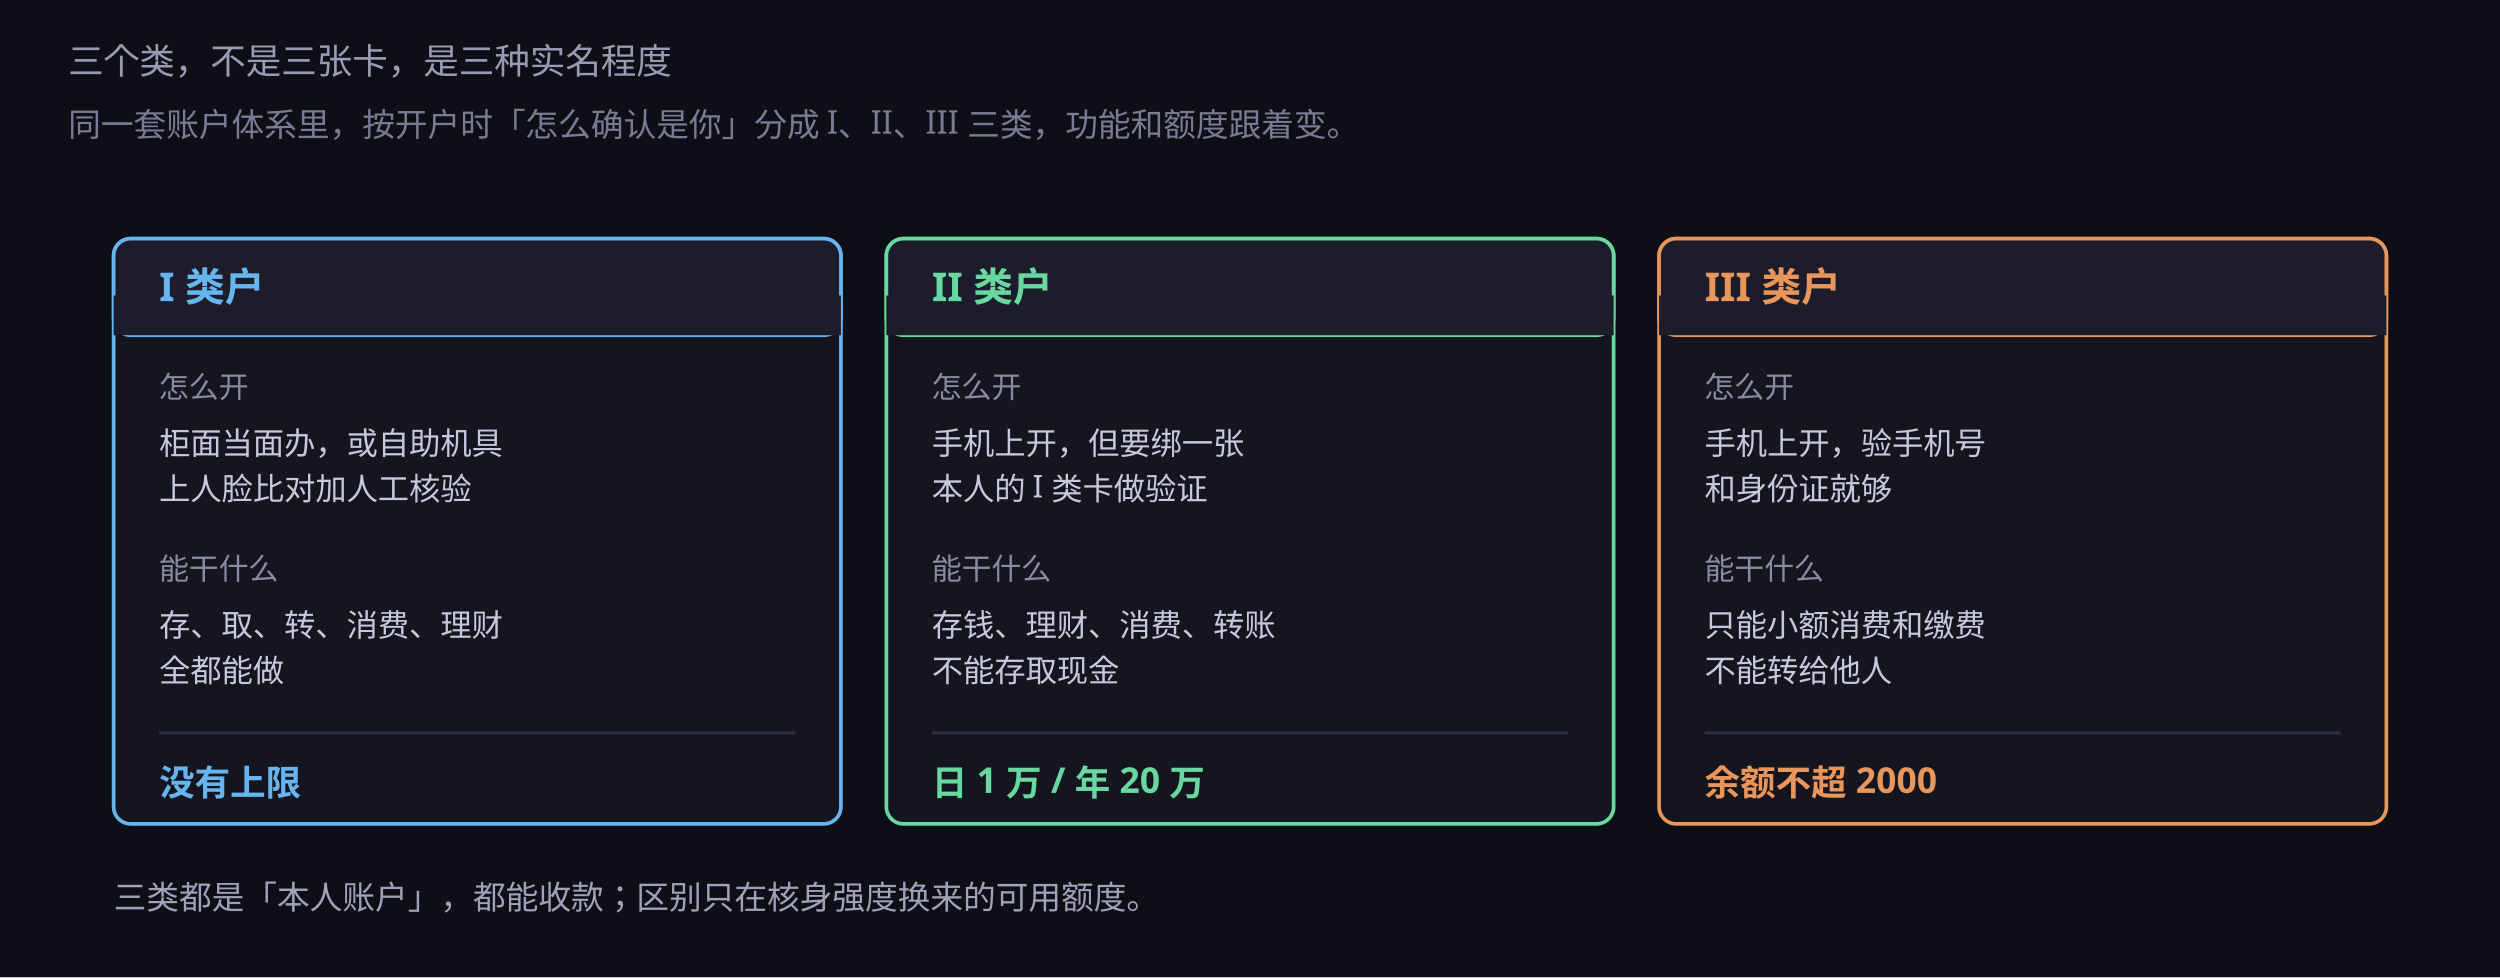
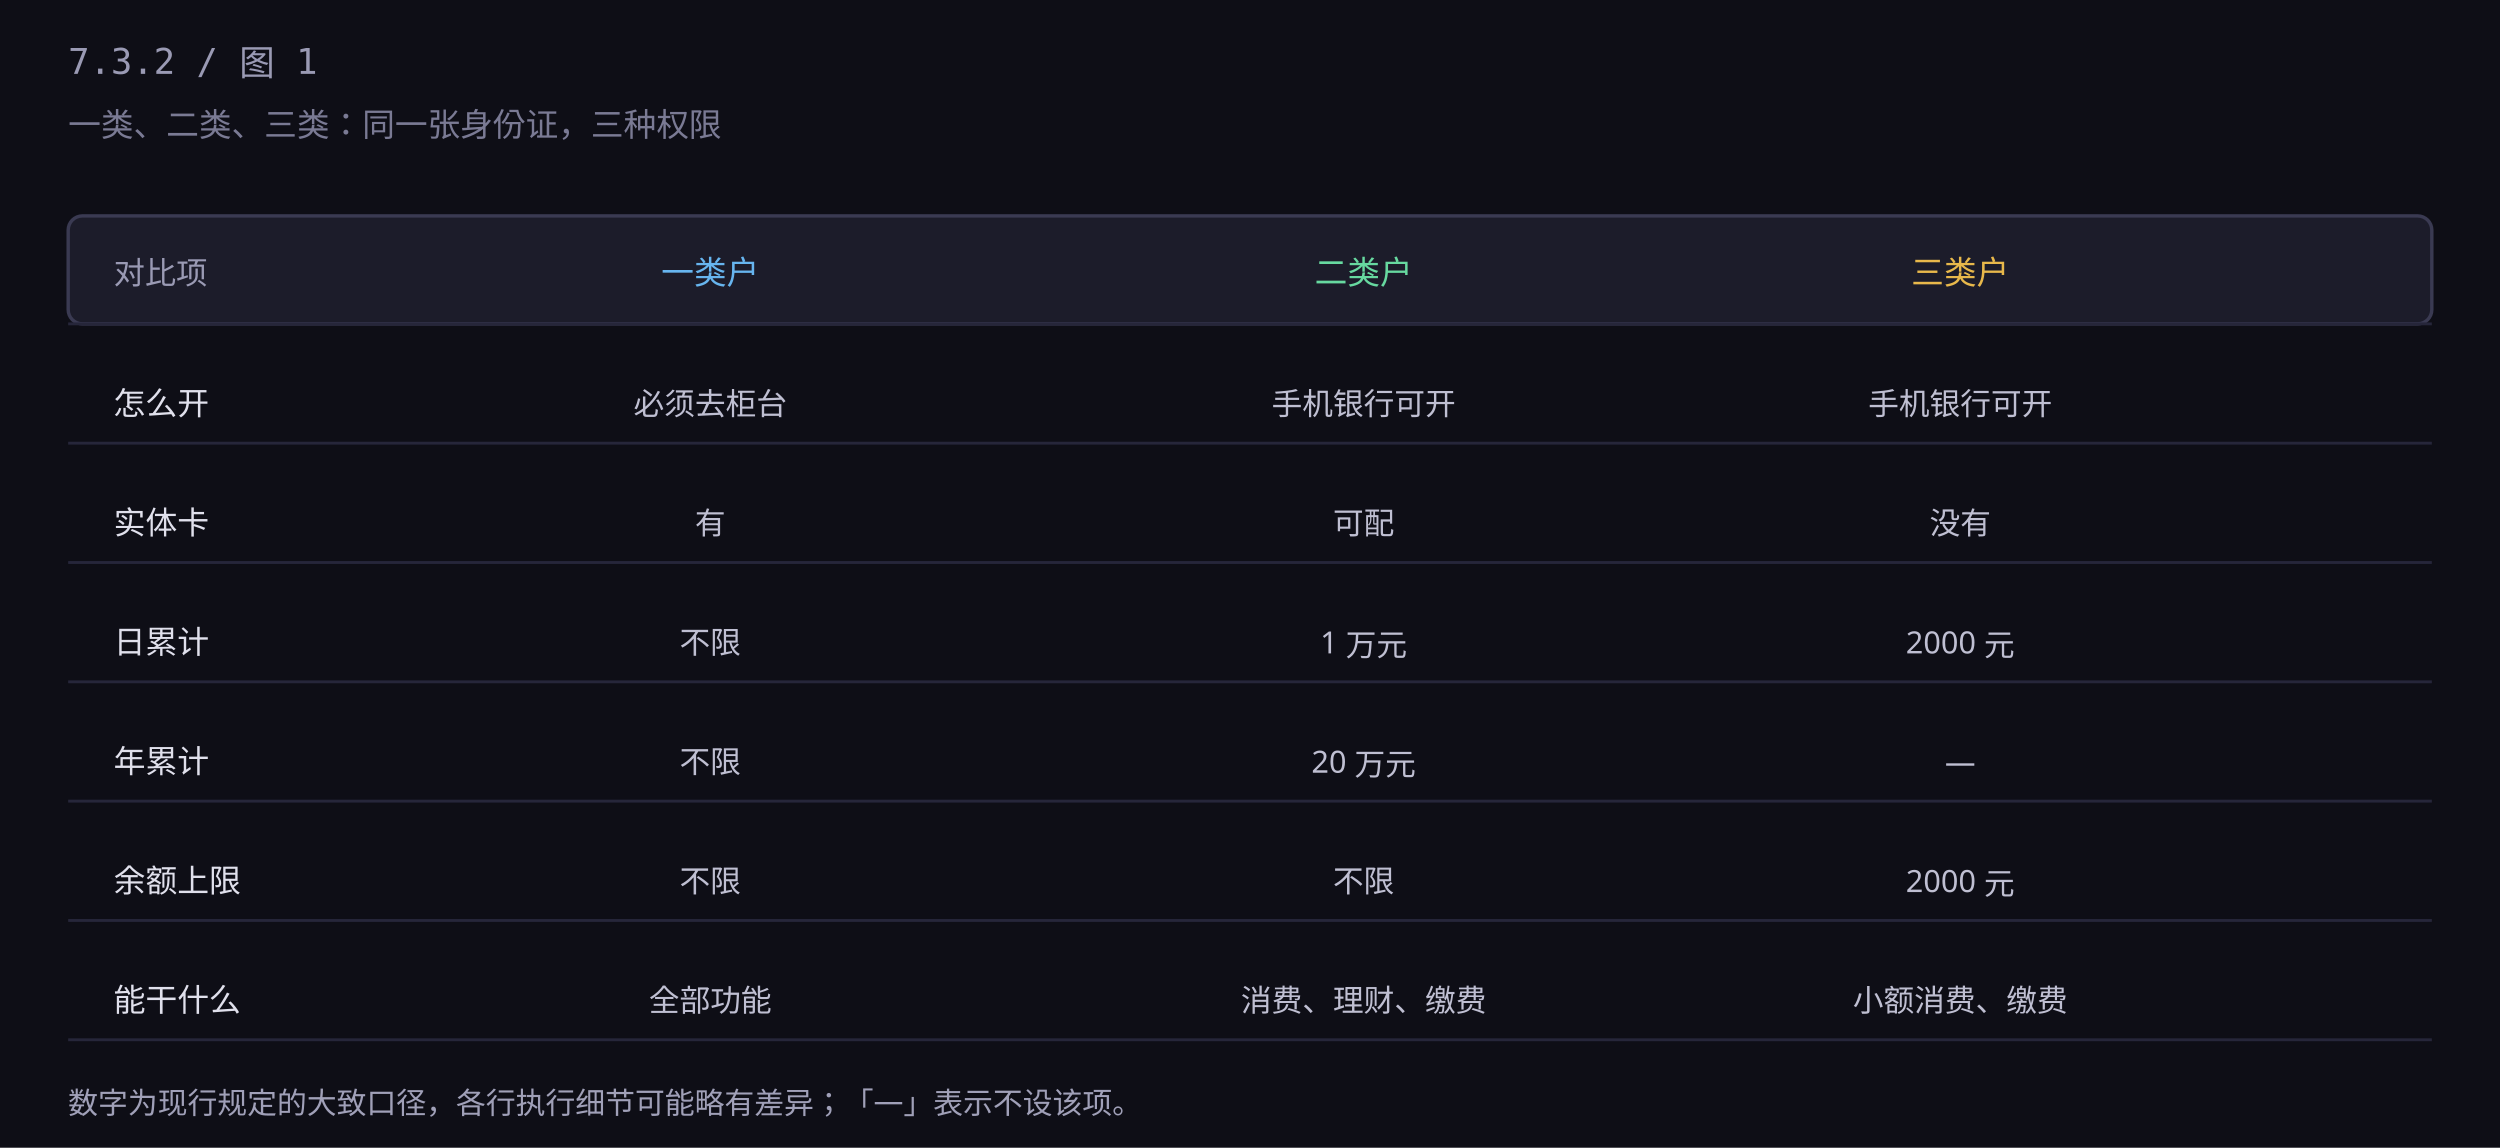
- <svg xmlns="http://www.w3.org/2000/svg" width="880" height="344" viewBox="0 0 880 344" font-family="'PingFang SC','Microsoft YaHei',sans-serif">
-   <rect width="880" height="344" fill="#0e0e16" />
-   <text x="24" y="26" fill="#9a9ab4" font-size="12.5" text-anchor="start" font-family="monospace">三个类，不是三张卡，是三种实名程度</text>
-   <text x="24" y="48" fill="#7a7a94" font-size="11.5" text-anchor="start" font-family="'PingFang SC','Microsoft YaHei',sans-serif">同一套账户体系里，按开户时「怎么确认是你」分成 I、II、III 三类，功能和额度跟着变。</text>
-   <rect x="40" y="84" width="256" height="206" rx="6" fill="#15151f" stroke="#67b5ef" stroke-width="1.3" />
-   <rect x="40" y="84" width="256" height="34" rx="6" fill="#1c1c2b" stroke="#67b5ef" stroke-width="1.3" />
-   <rect x="40" y="104" width="256" height="14" rx="0" fill="#1c1c2b" stroke="none" stroke-width="0" />
-   <text x="56" y="106" fill="#67b5ef" font-size="14" text-anchor="start" font-family="'PingFang SC','Microsoft YaHei',sans-serif" font-weight="600">I 类户</text>
-   <text x="56" y="140" fill="#8a8aa0" font-size="10.5" text-anchor="start" font-family="'PingFang SC','Microsoft YaHei',sans-serif">怎么开</text>
-   <text x="56" y="160" fill="#c8c8dc" font-size="11" text-anchor="start" font-family="'PingFang SC','Microsoft YaHei',sans-serif">柜面当面办，或自助机具</text>
-   <text x="56" y="176" fill="#c8c8dc" font-size="11" text-anchor="start" font-family="'PingFang SC','Microsoft YaHei',sans-serif">上人脸比对加人工核验</text>
-   <text x="56" y="204" fill="#8a8aa0" font-size="10.5" text-anchor="start" font-family="'PingFang SC','Microsoft YaHei',sans-serif">能干什么</text>
-   <text x="56" y="224" fill="#c8c8dc" font-size="11" text-anchor="start" font-family="'PingFang SC','Microsoft YaHei',sans-serif">存、取、转、消费、理财</text>
-   <text x="56" y="240" fill="#c8c8dc" font-size="11" text-anchor="start" font-family="'PingFang SC','Microsoft YaHei',sans-serif">全都能做</text>
-   <line x1="56" y1="258" x2="280" y2="258" stroke="#2e2e44" stroke-width="1" />
-   <text x="56" y="280" fill="#67b5ef" font-size="12.5" text-anchor="start" font-family="'PingFang SC','Microsoft YaHei',sans-serif" font-weight="600">没有上限</text>
-   <rect x="312" y="84" width="256" height="206" rx="6" fill="#15151f" stroke="#67d9a0" stroke-width="1.3" />
-   <rect x="312" y="84" width="256" height="34" rx="6" fill="#1c1c2b" stroke="#67d9a0" stroke-width="1.3" />
-   <rect x="312" y="104" width="256" height="14" rx="0" fill="#1c1c2b" stroke="none" stroke-width="0" />
-   <text x="328" y="106" fill="#67d9a0" font-size="14" text-anchor="start" font-family="'PingFang SC','Microsoft YaHei',sans-serif" font-weight="600">II 类户</text>
-   <text x="328" y="140" fill="#8a8aa0" font-size="10.5" text-anchor="start" font-family="'PingFang SC','Microsoft YaHei',sans-serif">怎么开</text>
-   <text x="328" y="160" fill="#c8c8dc" font-size="11" text-anchor="start" font-family="'PingFang SC','Microsoft YaHei',sans-serif">手机上开，但要绑一张</text>
-   <text x="328" y="176" fill="#c8c8dc" font-size="11" text-anchor="start" font-family="'PingFang SC','Microsoft YaHei',sans-serif">本人的 I 类卡做验证</text>
-   <text x="328" y="204" fill="#8a8aa0" font-size="10.5" text-anchor="start" font-family="'PingFang SC','Microsoft YaHei',sans-serif">能干什么</text>
-   <text x="328" y="224" fill="#c8c8dc" font-size="11" text-anchor="start" font-family="'PingFang SC','Microsoft YaHei',sans-serif">存钱、理财、消费、转账</text>
-   <text x="328" y="240" fill="#c8c8dc" font-size="11" text-anchor="start" font-family="'PingFang SC','Microsoft YaHei',sans-serif">不能存取现金</text>
-   <line x1="328" y1="258" x2="552" y2="258" stroke="#2e2e44" stroke-width="1" />
-   <text x="328" y="280" fill="#67d9a0" font-size="12.5" text-anchor="start" font-family="'PingFang SC','Microsoft YaHei',sans-serif" font-weight="600">日 1 万 / 年 20 万</text>
-   <rect x="584" y="84" width="256" height="206" rx="6" fill="#15151f" stroke="#e8965a" stroke-width="1.3" />
-   <rect x="584" y="84" width="256" height="34" rx="6" fill="#1c1c2b" stroke="#e8965a" stroke-width="1.3" />
-   <rect x="584" y="104" width="256" height="14" rx="0" fill="#1c1c2b" stroke="none" stroke-width="0" />
-   <text x="600" y="106" fill="#e8965a" font-size="14" text-anchor="start" font-family="'PingFang SC','Microsoft YaHei',sans-serif" font-weight="600">III 类户</text>
-   <text x="600" y="140" fill="#8a8aa0" font-size="10.5" text-anchor="start" font-family="'PingFang SC','Microsoft YaHei',sans-serif">怎么开</text>
-   <text x="600" y="160" fill="#c8c8dc" font-size="11" text-anchor="start" font-family="'PingFang SC','Microsoft YaHei',sans-serif">手机上开，验手机号</text>
-   <text x="600" y="176" fill="#c8c8dc" font-size="11" text-anchor="start" font-family="'PingFang SC','Microsoft YaHei',sans-serif">和身份证就够</text>
-   <text x="600" y="204" fill="#8a8aa0" font-size="10.5" text-anchor="start" font-family="'PingFang SC','Microsoft YaHei',sans-serif">能干什么</text>
-   <text x="600" y="224" fill="#c8c8dc" font-size="11" text-anchor="start" font-family="'PingFang SC','Microsoft YaHei',sans-serif">只能小额消费和缴费</text>
-   <text x="600" y="240" fill="#c8c8dc" font-size="11" text-anchor="start" font-family="'PingFang SC','Microsoft YaHei',sans-serif">不能转给他人</text>
-   <line x1="600" y1="258" x2="824" y2="258" stroke="#2e2e44" stroke-width="1" />
-   <text x="600" y="280" fill="#e8965a" font-size="12.5" text-anchor="start" font-family="'PingFang SC','Microsoft YaHei',sans-serif" font-weight="600">余额不超 2000</text>
-   <text x="40" y="320" fill="#a0a0b8" font-size="11.5" text-anchor="start" font-family="'PingFang SC','Microsoft YaHei',sans-serif">三类都是「本人账户」，都能收款；区别只在核身强度换来的可用额度。</text>
+ <svg xmlns="http://www.w3.org/2000/svg" width="880" height="404" viewBox="0 0 880 404" font-family="'PingFang SC','Microsoft YaHei',sans-serif">
+   <rect width="880" height="404" fill="#0e0e16" />
+   <text x="24" y="26" fill="#9a9ab4" font-size="12.5" text-anchor="start" font-family="monospace">7.3.2 / 图 1</text>
+   <text x="24" y="48" fill="#7a7a94" font-size="11.5" text-anchor="start" font-family="'PingFang SC','Microsoft YaHei',sans-serif">一类、二类、三类：同一张身份证，三种权限</text>
+   <rect x="24" y="76" width="832" height="38" rx="5" fill="#1c1c2a" stroke="#3a3a52" stroke-width="1.2" />
+   <text x="40" y="100" fill="#9a9ab4" font-size="11" text-anchor="start" font-family="'PingFang SC','Microsoft YaHei',sans-serif">对比项</text>
+   <text x="250" y="100" fill="#67b5ef" font-size="11.5" text-anchor="middle" font-family="'PingFang SC','Microsoft YaHei',sans-serif">一类户</text>
+   <text x="480" y="100" fill="#67d9a0" font-size="11.5" text-anchor="middle" font-family="'PingFang SC','Microsoft YaHei',sans-serif">二类户</text>
+   <text x="690" y="100" fill="#e8b84b" font-size="11.5" text-anchor="middle" font-family="'PingFang SC','Microsoft YaHei',sans-serif">三类户</text>
+   <line x1="24" y1="114" x2="856" y2="114" stroke="#26263a" stroke-width="1" />
+   <text x="40" y="146" fill="#e0e0ec" font-size="11.2" text-anchor="start" font-family="'PingFang SC','Microsoft YaHei',sans-serif">怎么开</text>
+   <text x="250" y="146" fill="#bfbfd2" font-size="10.8" text-anchor="middle" font-family="'PingFang SC','Microsoft YaHei',sans-serif">必须去柜台</text>
+   <text x="480" y="146" fill="#bfbfd2" font-size="10.8" text-anchor="middle" font-family="'PingFang SC','Microsoft YaHei',sans-serif">手机银行可开</text>
+   <text x="690" y="146" fill="#bfbfd2" font-size="10.8" text-anchor="middle" font-family="'PingFang SC','Microsoft YaHei',sans-serif">手机银行可开</text>
+   <line x1="24" y1="156" x2="856" y2="156" stroke="#26263a" stroke-width="1" />
+   <text x="40" y="188" fill="#e0e0ec" font-size="11.2" text-anchor="start" font-family="'PingFang SC','Microsoft YaHei',sans-serif">实体卡</text>
+   <text x="250" y="188" fill="#bfbfd2" font-size="10.8" text-anchor="middle" font-family="'PingFang SC','Microsoft YaHei',sans-serif">有</text>
+   <text x="480" y="188" fill="#bfbfd2" font-size="10.8" text-anchor="middle" font-family="'PingFang SC','Microsoft YaHei',sans-serif">可配</text>
+   <text x="690" y="188" fill="#bfbfd2" font-size="10.8" text-anchor="middle" font-family="'PingFang SC','Microsoft YaHei',sans-serif">没有</text>
+   <line x1="24" y1="198" x2="856" y2="198" stroke="#26263a" stroke-width="1" />
+   <text x="40" y="230" fill="#e0e0ec" font-size="11.2" text-anchor="start" font-family="'PingFang SC','Microsoft YaHei',sans-serif">日累计</text>
+   <text x="250" y="230" fill="#bfbfd2" font-size="10.8" text-anchor="middle" font-family="'PingFang SC','Microsoft YaHei',sans-serif">不限</text>
+   <text x="480" y="230" fill="#bfbfd2" font-size="10.8" text-anchor="middle" font-family="'PingFang SC','Microsoft YaHei',sans-serif">1 万元</text>
+   <text x="690" y="230" fill="#bfbfd2" font-size="10.8" text-anchor="middle" font-family="'PingFang SC','Microsoft YaHei',sans-serif">2000 元</text>
+   <line x1="24" y1="240" x2="856" y2="240" stroke="#26263a" stroke-width="1" />
+   <text x="40" y="272" fill="#e0e0ec" font-size="11.2" text-anchor="start" font-family="'PingFang SC','Microsoft YaHei',sans-serif">年累计</text>
+   <text x="250" y="272" fill="#bfbfd2" font-size="10.8" text-anchor="middle" font-family="'PingFang SC','Microsoft YaHei',sans-serif">不限</text>
+   <text x="480" y="272" fill="#bfbfd2" font-size="10.8" text-anchor="middle" font-family="'PingFang SC','Microsoft YaHei',sans-serif">20 万元</text>
+   <text x="690" y="272" fill="#bfbfd2" font-size="10.8" text-anchor="middle" font-family="'PingFang SC','Microsoft YaHei',sans-serif">—</text>
+   <line x1="24" y1="282" x2="856" y2="282" stroke="#26263a" stroke-width="1" />
+   <text x="40" y="314" fill="#e0e0ec" font-size="11.2" text-anchor="start" font-family="'PingFang SC','Microsoft YaHei',sans-serif">余额上限</text>
+   <text x="250" y="314" fill="#bfbfd2" font-size="10.8" text-anchor="middle" font-family="'PingFang SC','Microsoft YaHei',sans-serif">不限</text>
+   <text x="480" y="314" fill="#bfbfd2" font-size="10.8" text-anchor="middle" font-family="'PingFang SC','Microsoft YaHei',sans-serif">不限</text>
+   <text x="690" y="314" fill="#bfbfd2" font-size="10.8" text-anchor="middle" font-family="'PingFang SC','Microsoft YaHei',sans-serif">2000 元</text>
+   <line x1="24" y1="324" x2="856" y2="324" stroke="#26263a" stroke-width="1" />
+   <text x="40" y="356" fill="#e0e0ec" font-size="11.2" text-anchor="start" font-family="'PingFang SC','Microsoft YaHei',sans-serif">能干什么</text>
+   <text x="250" y="356" fill="#bfbfd2" font-size="10.8" text-anchor="middle" font-family="'PingFang SC','Microsoft YaHei',sans-serif">全部功能</text>
+   <text x="480" y="356" fill="#bfbfd2" font-size="10.8" text-anchor="middle" font-family="'PingFang SC','Microsoft YaHei',sans-serif">消费、理财、缴费</text>
+   <text x="690" y="356" fill="#bfbfd2" font-size="10.8" text-anchor="middle" font-family="'PingFang SC','Microsoft YaHei',sans-serif">小额消费、缴费</text>
+   <line x1="24" y1="366" x2="856" y2="366" stroke="#26263a" stroke-width="1" />
+   <text x="24" y="392" fill="#a0a0b8" font-size="10.5" text-anchor="start" font-family="'PingFang SC','Microsoft YaHei',sans-serif">数字为现行规定的大致口径，各行执行细节可能略有差异；「—」表示不设该项。</text>
</svg>
